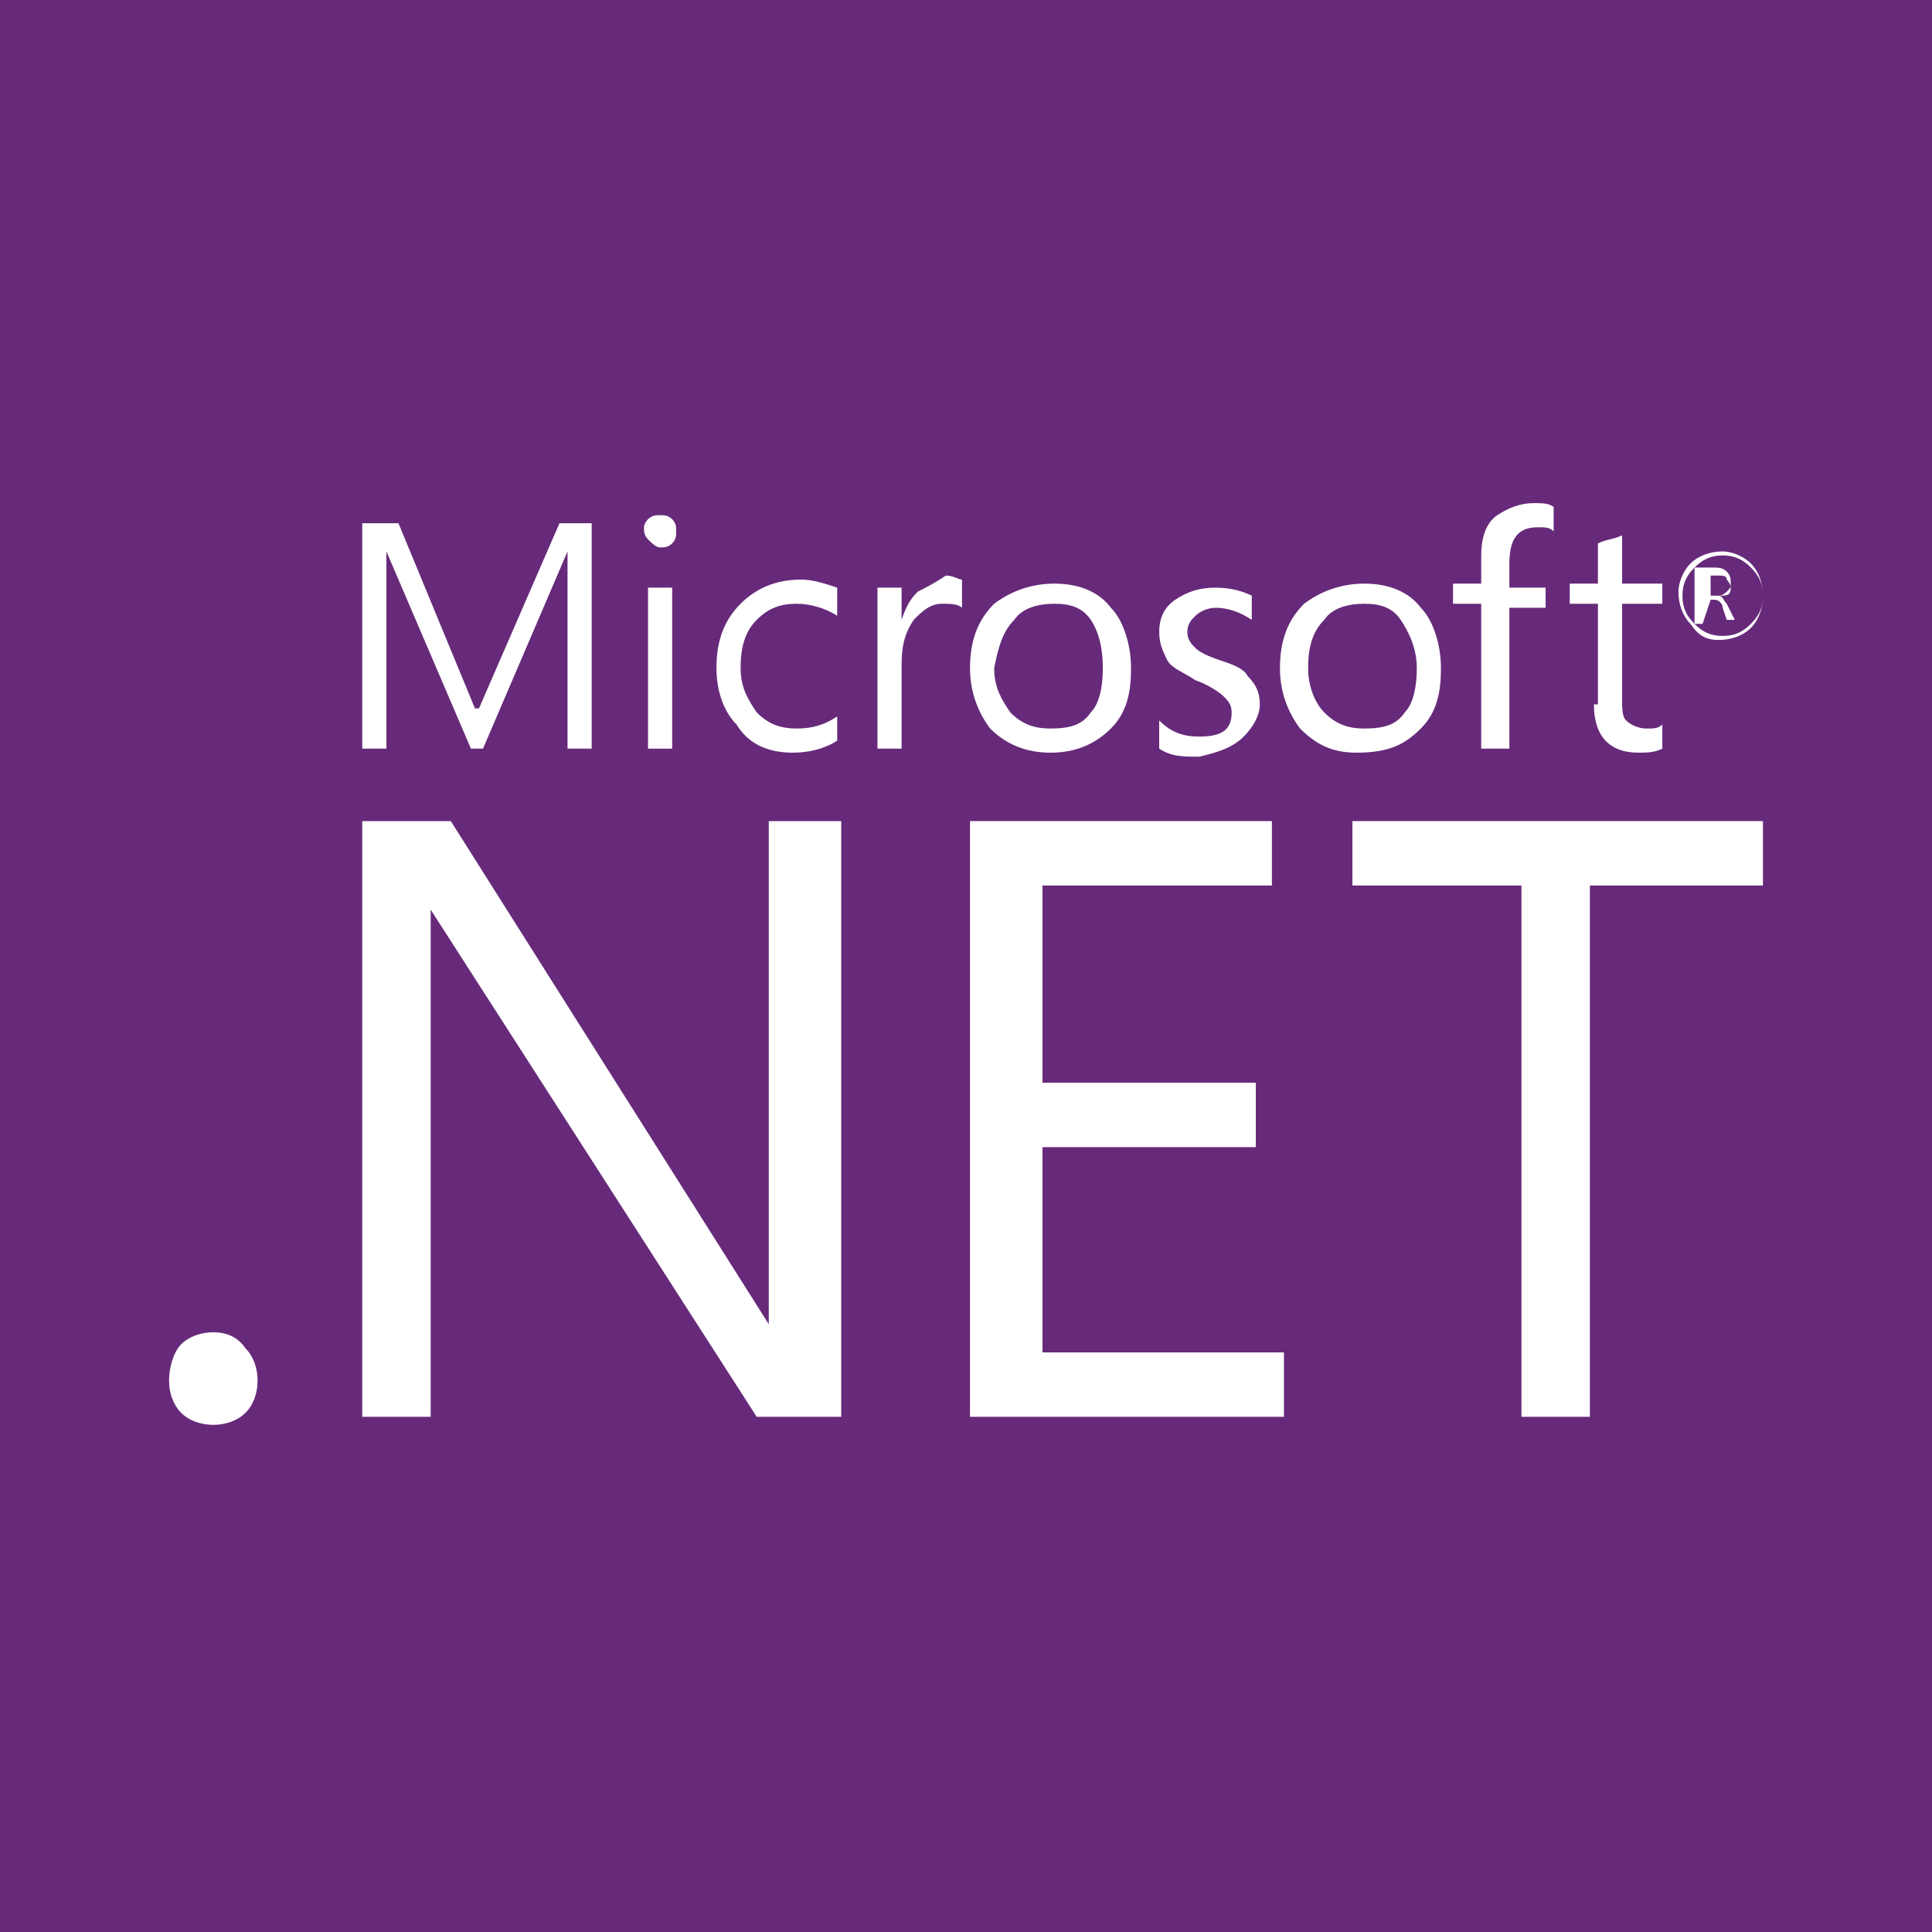
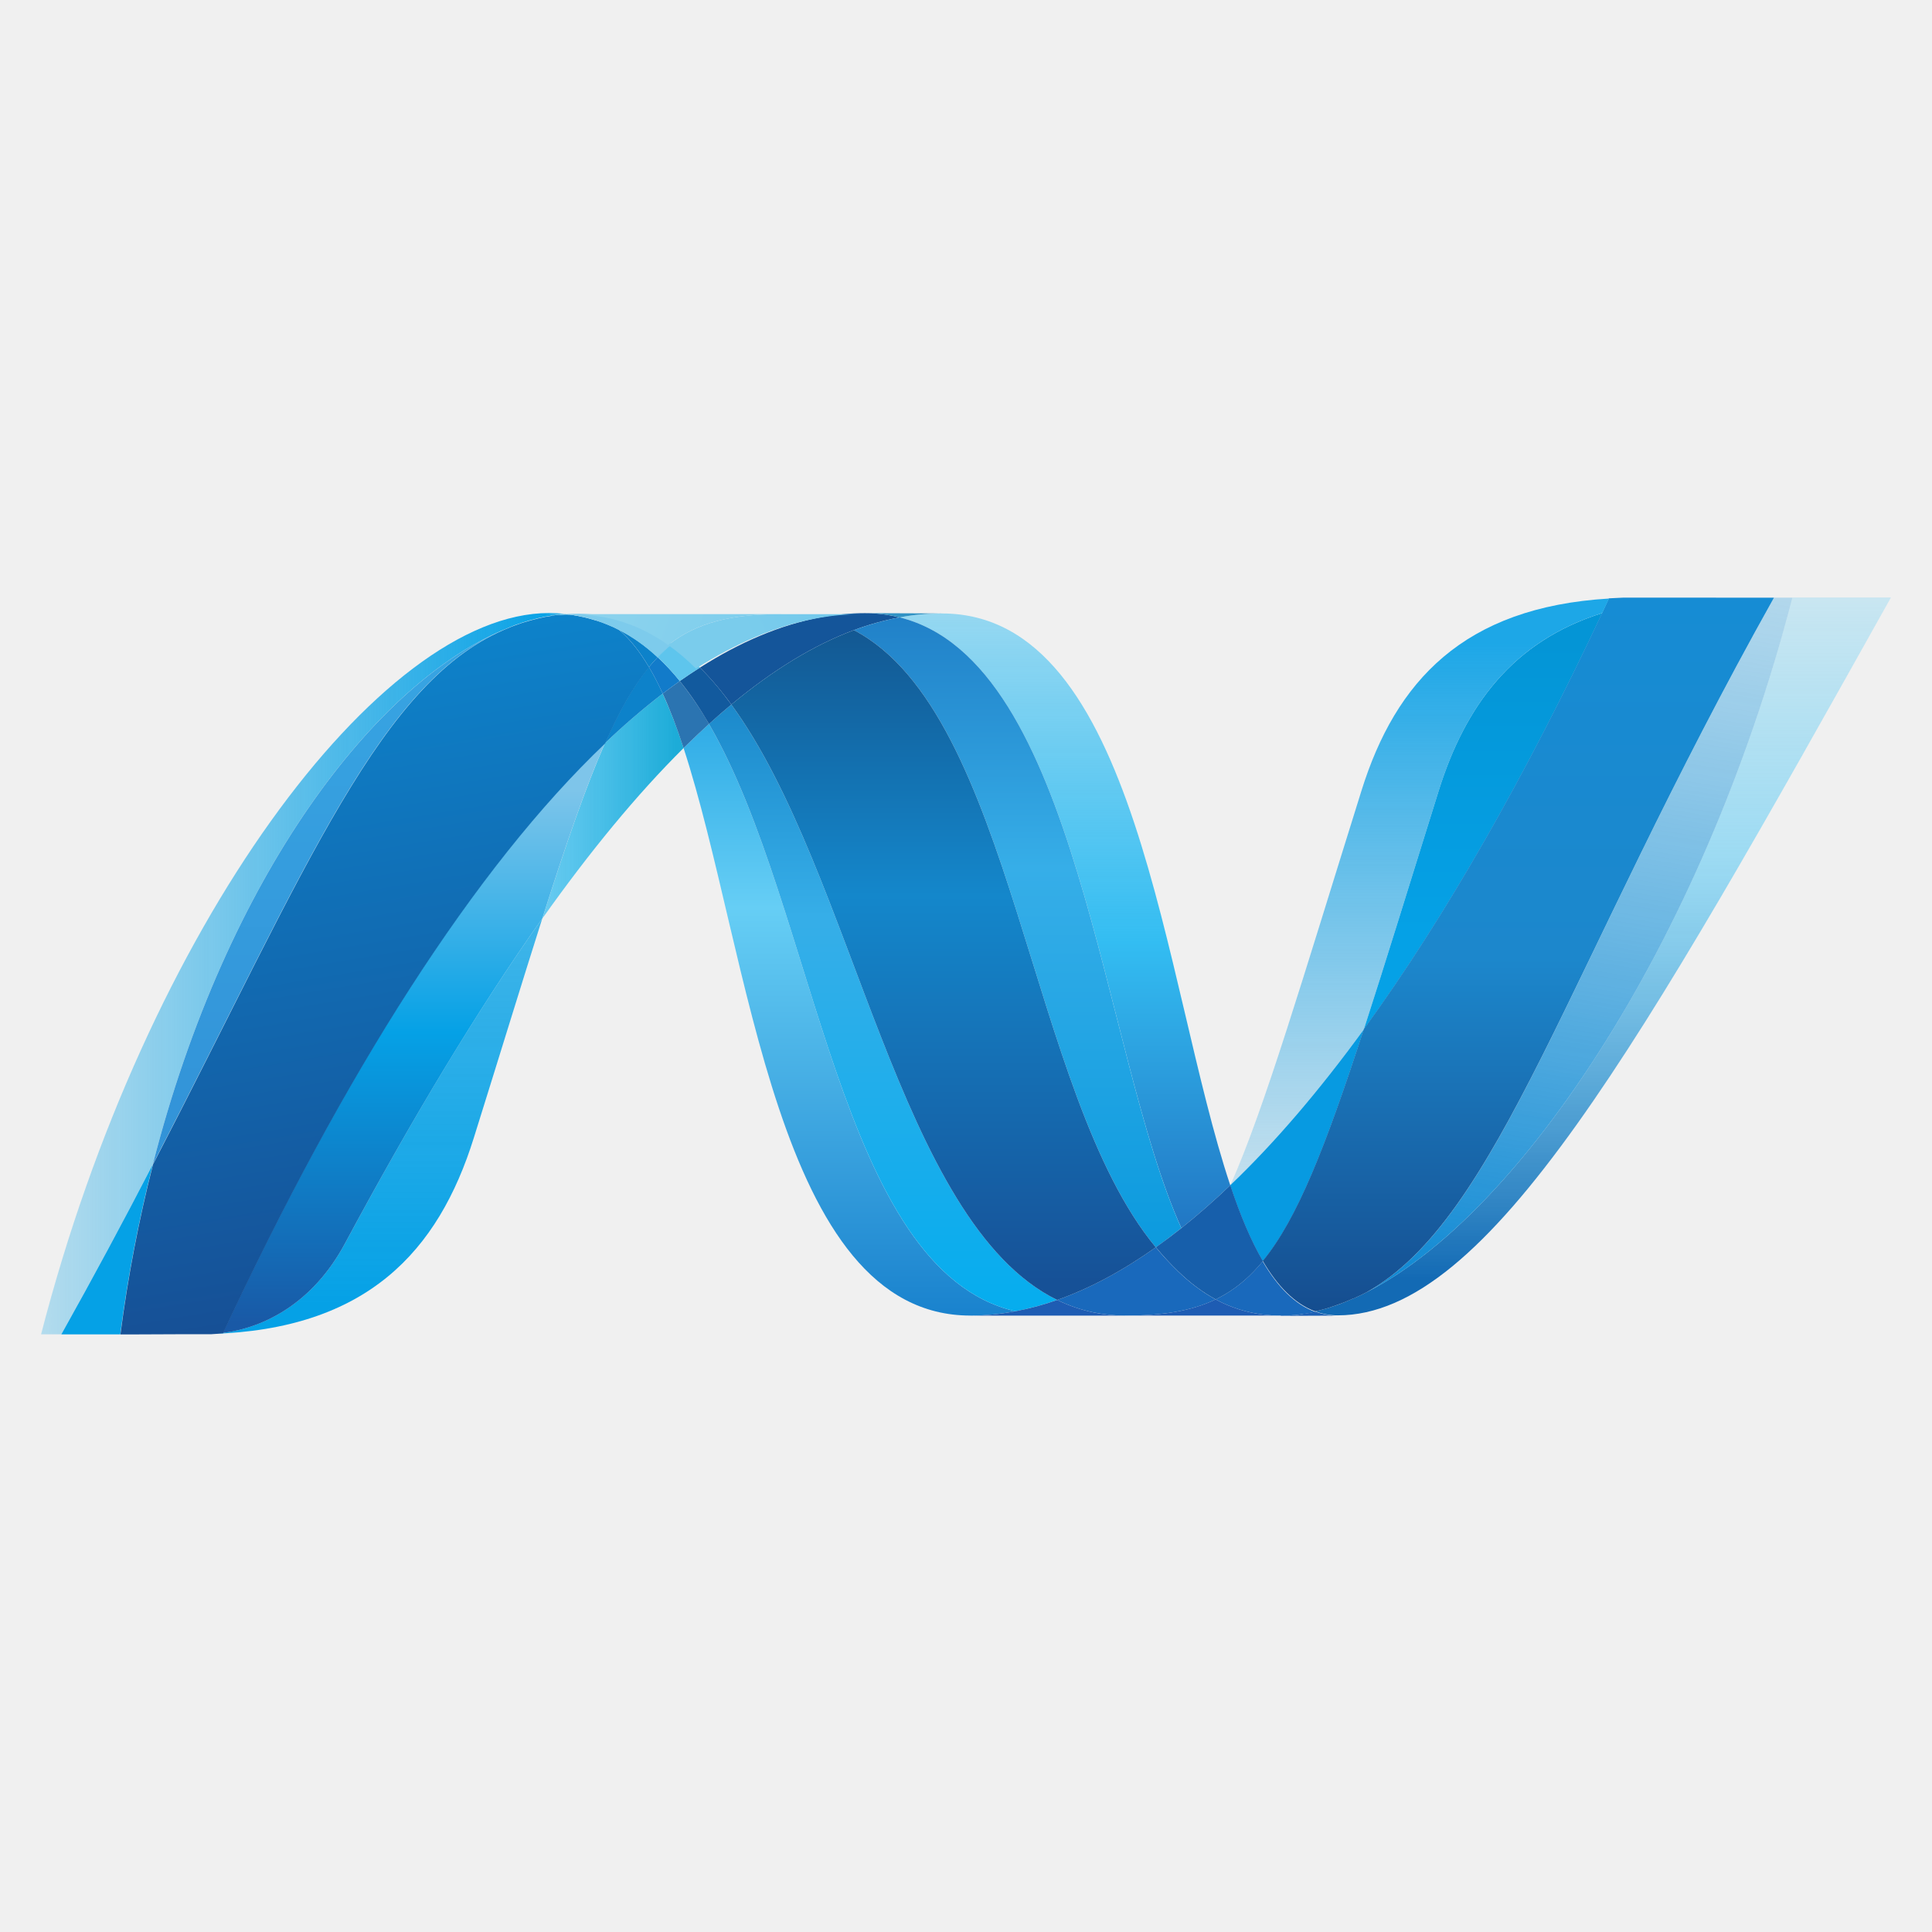
- <svg xmlns="http://www.w3.org/2000/svg" version="1.1" id="Layer_1" x="0px" y="0px" viewBox="0 0 48 48" style="enable-background:new 0 0 48 48;" xml:space="preserve">
-   <style type="text/css">
- 	.st0{fill:#672A7A;}
- 	.st1{fill:#FFFFFF;}
- </style>
-   <g id="XMLID_1_">
-     <rect id="XMLID_5_" class="st0" width="48" height="48" />
-     <g id="XMLID_3_">
-       <path id="XMLID_4_" class="st1" d="M30.9,18.3c0.2-0.2,0.4-0.5,0.4-0.8c0-0.3-0.1-0.5-0.3-0.7c-0.1-0.2-0.4-0.3-0.7-0.4    c-0.3-0.1-0.5-0.2-0.6-0.3c-0.1-0.1-0.2-0.2-0.2-0.4c0-0.2,0.1-0.3,0.2-0.4c0.1-0.1,0.3-0.2,0.5-0.2c0.3,0,0.6,0.1,0.9,0.3v-0.6    c-0.2-0.1-0.5-0.2-0.9-0.2c-0.4,0-0.7,0.1-1,0.3c-0.3,0.2-0.4,0.5-0.4,0.8c0,0.3,0.1,0.5,0.2,0.7c0.1,0.2,0.4,0.3,0.7,0.5    c0.3,0.1,0.6,0.3,0.7,0.4c0.1,0.1,0.2,0.2,0.2,0.4c0,0.4-0.2,0.6-0.8,0.6c-0.4,0-0.7-0.1-1-0.4v0.7c0.3,0.2,0.6,0.2,1,0.2    C30.2,18.7,30.6,18.6,30.9,18.3z" />
-       <path id="XMLID_29_" class="st1" d="M36.9,18.6h0.6v-3.5h0.9v-0.5h-0.9V14c0-0.6,0.2-0.9,0.7-0.9c0.2,0,0.3,0,0.4,0.1v-0.6    c-0.1-0.1-0.3-0.1-0.5-0.1c-0.3,0-0.6,0.1-0.9,0.3c-0.3,0.2-0.4,0.6-0.4,1v0.7h-0.7v0.5h0.7V18.6z" />
-       <path id="XMLID_30_" class="st1" d="M16.4,13.6c0.1,0,0.2,0,0.3-0.1c0.1-0.1,0.1-0.2,0.1-0.3c0-0.1,0-0.2-0.1-0.3    c-0.1-0.1-0.2-0.1-0.3-0.1c-0.1,0-0.2,0-0.3,0.1C16.1,12.9,16,13,16,13.1c0,0.1,0,0.2,0.1,0.3C16.2,13.5,16.3,13.6,16.4,13.6z" />
-       <path id="XMLID_31_" class="st1" d="M19.7,18.7c0.4,0,0.8-0.1,1.1-0.3v-0.6c-0.3,0.2-0.6,0.3-1,0.3c-0.4,0-0.7-0.1-1-0.4    c-0.2-0.3-0.4-0.6-0.4-1.1c0-0.5,0.1-0.9,0.4-1.2c0.3-0.3,0.6-0.4,1-0.4c0.3,0,0.7,0.1,1,0.3v-0.7c-0.3-0.1-0.6-0.2-0.9-0.2    c-0.6,0-1.1,0.2-1.5,0.6c-0.4,0.4-0.6,0.9-0.6,1.6c0,0.6,0.2,1.1,0.5,1.4C18.6,18.5,19.1,18.7,19.7,18.7z" />
-       <path id="XMLID_34_" class="st1" d="M42.5,14.9h0.1c0.1,0,0.2,0.1,0.2,0.2l0.1,0.3h0.2l-0.2-0.4c-0.1-0.1-0.1-0.2-0.2-0.2l0,0    c0.1,0,0.2-0.1,0.2-0.1c0.1-0.1,0.1-0.1,0.1-0.2c0-0.1,0-0.2-0.1-0.3c-0.1-0.1-0.2-0.1-0.4-0.1h-0.4v1.4h0.2L42.5,14.9L42.5,14.9z     M42.5,14.3h0.2c0.1,0,0.2,0,0.2,0.1c0,0,0.1,0.1,0.1,0.2c0,0.2-0.1,0.2-0.3,0.2h-0.2C42.5,14.8,42.5,14.3,42.5,14.3z" />
-       <path id="XMLID_35_" class="st1" d="M39.6,17.5c0,0.8,0.4,1.2,1.1,1.2c0.2,0,0.4,0,0.6-0.1V18c-0.1,0.1-0.2,0.1-0.4,0.1    c-0.2,0-0.4-0.1-0.5-0.2c-0.1-0.1-0.1-0.3-0.1-0.6v-2.3h1v-0.5h-1v-1.2c-0.2,0.1-0.4,0.1-0.6,0.2v1h-0.7v0.5h0.7V17.5z" />
-       <path id="XMLID_40_" class="st1" d="M42.7,15.9c0.3,0,0.6-0.1,0.8-0.3c0.2-0.2,0.3-0.5,0.3-0.8s-0.1-0.6-0.3-0.8    c-0.2-0.2-0.5-0.3-0.7-0.3c-0.3,0-0.6,0.1-0.8,0.3c-0.2,0.2-0.3,0.5-0.3,0.7c0,0.3,0.1,0.6,0.3,0.8C42.2,15.8,42.4,15.9,42.7,15.9    z M42.1,14.1c0.2-0.2,0.4-0.3,0.7-0.3c0.3,0,0.5,0.1,0.7,0.3c0.2,0.2,0.3,0.4,0.3,0.7s-0.1,0.5-0.3,0.7c-0.2,0.2-0.4,0.3-0.7,0.3    c-0.3,0-0.5-0.1-0.7-0.3c-0.2-0.2-0.3-0.4-0.3-0.7C41.8,14.5,41.9,14.3,42.1,14.1z" />
-       <rect id="XMLID_41_" x="16.1" y="14.6" class="st1" width="0.6" height="4" />
-       <path id="XMLID_44_" class="st1" d="M26.1,18.7c0.6,0,1.1-0.2,1.5-0.6c0.4-0.4,0.5-0.9,0.5-1.5c0-0.6-0.2-1.2-0.5-1.5    c-0.3-0.4-0.8-0.6-1.4-0.6s-1.1,0.2-1.5,0.5c-0.4,0.4-0.6,0.9-0.6,1.6c0,0.6,0.2,1.1,0.5,1.5C25,18.5,25.5,18.7,26.1,18.7z     M25.2,15.4c0.2-0.3,0.6-0.4,1-0.4c0.4,0,0.7,0.1,0.9,0.4c0.2,0.3,0.3,0.7,0.3,1.2c0,0.5-0.1,0.9-0.3,1.1c-0.2,0.3-0.5,0.4-1,0.4    c-0.4,0-0.7-0.1-1-0.4c-0.2-0.3-0.4-0.6-0.4-1.1C24.8,16.1,24.9,15.7,25.2,15.4z" />
-       <path id="XMLID_47_" class="st1" d="M35.3,18.1c0.4-0.4,0.5-0.9,0.5-1.5s-0.2-1.2-0.5-1.5c-0.3-0.4-0.8-0.6-1.4-0.6    c-0.6,0-1.1,0.2-1.5,0.5c-0.4,0.4-0.6,0.9-0.6,1.6c0,0.6,0.2,1.1,0.5,1.5c0.4,0.4,0.8,0.6,1.4,0.6C34.5,18.7,34.9,18.5,35.3,18.1z     M32.5,16.6c0-0.5,0.1-0.9,0.4-1.2c0.2-0.3,0.6-0.4,1-0.4c0.4,0,0.7,0.1,0.9,0.4c0.2,0.3,0.4,0.7,0.4,1.2c0,0.5-0.1,0.9-0.3,1.1    c-0.2,0.3-0.5,0.4-1,0.4c-0.4,0-0.7-0.1-1-0.4C32.7,17.5,32.5,17.1,32.5,16.6z" />
-       <polygon id="XMLID_48_" class="st1" points="25.9,28.5 31.2,28.5 31.2,26.9 25.9,26.9 25.9,22 31.6,22 31.6,20.4 24.1,20.4     24.1,35.2 31.9,35.2 31.9,33.6 25.9,33.6   " />
-       <polygon id="XMLID_49_" class="st1" points="33.6,22 37.8,22 37.8,35.2 39.5,35.2 39.5,22 43.8,22 43.8,20.4 33.6,20.4   " />
-       <path id="XMLID_50_" class="st1" d="M5.3,33.1c-0.3,0-0.6,0.1-0.8,0.3S4.2,34,4.2,34.3c0,0.3,0.1,0.6,0.3,0.8    c0.2,0.2,0.5,0.3,0.8,0.3c0.3,0,0.6-0.1,0.8-0.3c0.2-0.2,0.3-0.5,0.3-0.8c0-0.3-0.1-0.6-0.3-0.8C5.9,33.2,5.6,33.1,5.3,33.1z" />
-       <path id="XMLID_51_" class="st1" d="M22.8,14.7c-0.2,0.2-0.3,0.4-0.4,0.7h0v-0.8h-0.6v4h0.6v-2.1c0-0.5,0.1-0.8,0.3-1.1    c0.2-0.2,0.4-0.4,0.7-0.4c0.2,0,0.4,0,0.5,0.1v-0.7c-0.1,0-0.2-0.1-0.4-0.1C23.2,14.5,23,14.6,22.8,14.7z" />
-       <polygon id="XMLID_52_" class="st1" points="9.6,13.7 9.6,13.7 11.7,18.6 12,18.6 14.1,13.7 14.1,13.7 14.1,18.6 14.7,18.6     14.7,13 13.9,13 11.9,17.6 11.8,17.6 9.9,13 9,13 9,18.6 9.6,18.6   " />
-       <polygon id="XMLID_53_" class="st1" points="19.1,32.9 11.2,20.4 9,20.4 9,35.2 10.7,35.2 10.7,22.6 18.8,35.2 20.9,35.2     20.9,20.4 19.1,20.4   " />
-     </g>
+ <svg xmlns="http://www.w3.org/2000/svg" width="1em" height="1em" viewBox="0 0 128 128">
+   <linearGradient id="deviconDotNet0" x1="61.631" x2="62.022" y1="563.347" y2="563.347" gradientTransform="matrix(0 149.735 149.735 0 -84296.266 -9188.014)" gradientUnits="userSpaceOnUse">
+     <stop offset="0" stop-color="#0994dc" />
+     <stop offset=".35" stop-color="#66cef5" />
+     <stop offset=".35" stop-color="#66cef5" />
+     <stop offset=".846" stop-color="#127bca" />
+     <stop offset=".846" stop-color="#127bca" />
+     <stop offset="1" stop-color="#127bca" />
+   </linearGradient>
+   <path fill="url(#deviconDotNet0)" d="M45.288 49.559c4.417 13.507 6.09 37.601 19.006 37.601c.982 0 1.977-.096 2.974-.286c-11.74-2.737-13.132-26.569-20.297-38.912a62 62 0 0 0-1.683 1.597" />
+   <linearGradient id="deviconDotNet1" x1="61.705" x2="62.095" y1="563.34" y2="563.34" gradientTransform="matrix(0 153.551 153.551 0 -86442.719 -9435.969)" gradientUnits="userSpaceOnUse">
+     <stop offset="0" stop-color="#0e76bc" />
+     <stop offset=".36" stop-color="#36aee8" />
+     <stop offset=".36" stop-color="#36aee8" />
+     <stop offset=".846" stop-color="#00adef" />
+     <stop offset=".846" stop-color="#00adef" />
+     <stop offset="1" stop-color="#00adef" />
+   </linearGradient>
+   <path fill="url(#deviconDotNet1)" d="M46.971 47.962c7.165 12.342 8.557 36.174 20.297 38.912a18.6 18.6 0 0 0 2.773-.749C59.502 80.961 56.59 57.819 48.453 46.678q-.739.616-1.482 1.284" />
+   <path fill="#14559a" d="M57.294 40.623c-.98 0-1.977.096-2.977.286c-2.612.493-5.268 1.618-7.944 3.321c.73.722 1.427 1.547 2.081 2.448c2.723-2.259 5.427-3.928 8.12-4.932a18 18 0 0 1 3.029-.842a9.4 9.4 0 0 0-2.309-.281" />
+   <linearGradient id="deviconDotNet2" x1="67.486" x2="67.876" y1="564.985" y2="564.985" gradientTransform="matrix(0 -122.178 -122.178 0 69099.289 8331.043)" gradientUnits="userSpaceOnUse">
+     <stop offset="0" stop-color="#1c63b7" />
+     <stop offset=".5" stop-color="#33bdf2" />
+     <stop offset="1" stop-color="#33bdf2" stop-opacity="0.42" />
+   </linearGradient>
+   <path fill="url(#deviconDotNet2)" d="M78.268 81.366a47 47 0 0 0 3.24-2.84c-4.488-13.443-6.095-37.883-19.101-37.883c-.93 0-1.868.087-2.804.26C71.45 43.85 72.968 69.625 78.268 81.366" />
+   <path fill="#3092c4" d="M59.604 40.904a9.4 9.4 0 0 0-2.311-.282l5.114.019c-.929 0-1.867.086-2.803.263" />
+   <path fill="#1969bc" d="M78.04 84.221a19 19 0 0 1-1.466-1.584c-2.188 1.549-4.368 2.724-6.533 3.489c.771.376 1.578.656 2.436.829c.664.136 1.353.206 2.075.206c2.431 0 4.353-.288 5.987-1.072c-.9-.488-1.726-1.118-2.499-1.868" />
+   <linearGradient id="deviconDotNet3" x1="61.852" x2="62.243" y1="563.281" y2="563.281" gradientTransform="matrix(0 159.425 159.425 0 -89733.742 -9828.116)" gradientUnits="userSpaceOnUse">
+     <stop offset="0" stop-color="#166ab8" />
+     <stop offset=".4" stop-color="#36aee8" />
+     <stop offset=".4" stop-color="#36aee8" />
+     <stop offset=".846" stop-color="#0798dd" />
+     <stop offset=".846" stop-color="#0798dd" />
+     <stop offset="1" stop-color="#0798dd" />
+   </linearGradient>
+   <path fill="url(#deviconDotNet3)" d="M56.573 41.748c10.611 5.55 11.534 30.684 20.001 40.889q.85-.6 1.691-1.271c-5.3-11.741-6.815-37.519-18.66-40.463q-1.515.282-3.032.845" />
+   <linearGradient id="deviconDotNet4" x1="61.975" x2="62.366" y1="563.367" y2="563.367" gradientTransform="matrix(0 169.528 169.528 0 -95443.742 -10473.372)" gradientUnits="userSpaceOnUse">
+     <stop offset="0" stop-color="#124379" />
+     <stop offset=".39" stop-color="#1487cb" />
+     <stop offset=".39" stop-color="#1487cb" />
+     <stop offset=".78" stop-color="#165197" />
+     <stop offset=".78" stop-color="#165197" />
+     <stop offset="1" stop-color="#165197" />
+   </linearGradient>
+   <path fill="url(#deviconDotNet4)" d="M48.453 46.678c8.137 11.141 11.049 34.284 21.588 39.448c2.166-.765 4.346-1.939 6.533-3.489c-8.467-10.205-9.39-35.338-20.001-40.889c-2.693 1.002-5.397 2.671-8.12 4.93" />
+   <linearGradient id="deviconDotNet5" x1="1006.454" x2="1008.771" y1="-1412.08" y2="-1412.08" gradientTransform="matrix(4.038 0 0 -4.038 -4028.633 -5649.283)" gradientUnits="userSpaceOnUse">
+     <stop offset="0" stop-color="#33bdf2" stop-opacity="0.698" />
+     <stop offset="1" stop-color="#1dacd8" />
+   </linearGradient>
+   <path fill="url(#deviconDotNet5)" d="M40.083 49.234c-1.275 2.883-2.578 6.674-4.152 11.621c3.131-4.413 6.253-8.214 9.357-11.295a34 34 0 0 0-1.382-3.606a46 46 0 0 0-3.823 3.28" />
+   <path fill="#2b74b1" d="M45.037 45.121c-.374.268-.751.542-1.13.832c.495 1.08.953 2.292 1.38 3.607a67 67 0 0 1 1.684-1.597a22.4 22.4 0 0 0-1.934-2.842" />
+   <path fill="#125a9e" d="M46.373 44.229q-.666.424-1.337.891c.695.855 1.333 1.81 1.936 2.844q.742-.673 1.482-1.287c-.654-.9-1.35-1.726-2.081-2.448" />
+   <linearGradient id="deviconDotNet6" x1="67.564" x2="67.954" y1="565.48" y2="565.48" gradientTransform="scale(119.018 -119.018)rotate(90 317.323 249.05)" gradientUnits="userSpaceOnUse">
+     <stop offset="0" stop-color="#136ab4" />
+     <stop offset=".6" stop-color="#59caf5" stop-opacity="0.549" />
+     <stop offset="1" stop-color="#59caf5" stop-opacity="0.235" />
+   </linearGradient>
+   <path fill="url(#deviconDotNet6)" d="M118.751 39.594c-6.001 23.144-18.536 41.734-29.044 46.42h-.021l-.567.243l-.069.027l-.161.062l-.072.03l-.263.093l-.108.038l-.131.043l-.126.044l-.112.038l-.224.068l-.096.025l-.151.041l-.103.028l-.165.043l-.201.044c.475.175.97.264 1.503.264c9.965 0 20.013-17.858 36.638-47.556h-6.528z" />
+   <linearGradient id="deviconDotNet7" x1="998.231" x2="1006.826" y1="-1414.829" y2="-1414.829" gradientTransform="matrix(4.038 0 0 -4.038 -4028.633 -5649.283)" gradientUnits="userSpaceOnUse">
+     <stop offset="0" stop-color="#05a1e6" stop-opacity="0.247" />
+     <stop offset="1" stop-color="#05a1e6" />
+   </linearGradient>
+   <path fill="url(#deviconDotNet7)" d="m33.766 41.563l.019-.016l.023-.015h.013l.161-.062l.032-.016l.042-.017l.173-.062h.009l.383-.134l.057-.015l.164-.049l.075-.024l.165-.049l.063-.017l.548-.142l.075-.017l.16-.031l.078-.024l.161-.03h.038l.333-.062h.066l.154-.027l.087-.015l.147-.022l.081-.016l.358-.032a12 12 0 0 0-1.061-.054c-11.223 0-26.685 20.822-33.649 47.788h1.343a390 390 0 0 0 6.062-11.266c4.879-19.1 14.814-32.126 23.64-35.577" />
+   <path fill="#0d82ca" d="M40.083 49.234a47 47 0 0 1 3.823-3.281a18 18 0 0 0-.911-1.761c-1.026 1.246-1.964 2.89-2.912 5.042" />
+   <path fill="#0d82ca" d="M41.005 41.72c.733.614 1.39 1.46 1.99 2.473q.282-.347.58-.649a11.3 11.3 0 0 0-2.712-1.897l.12.057z" />
+   <linearGradient id="deviconDotNet8" x1="67.491" x2="67.881" y1="564.359" y2="564.359" gradientTransform="matrix(0 -121.865 -121.865 0 68797.742 8310.488)" gradientUnits="userSpaceOnUse">
+     <stop offset="0" stop-color="#318ed5" />
+     <stop offset="1" stop-color="#38a7e4" />
+   </linearGradient>
+   <path fill="url(#deviconDotNet8)" d="M10.127 77.138c10.233-19.719 15.081-32.199 23.64-35.577c-8.825 3.454-18.762 16.479-23.64 35.577" />
+   <path fill="#127bca" d="M43.574 43.544c-.199.204-.389.417-.58.649c.322.538.621 1.124.913 1.76c.378-.29.756-.563 1.129-.832a15 15 0 0 0-1.462-1.577" />
+   <linearGradient id="deviconDotNet9" x1="67.593" x2="67.984" y1="564.41" y2="564.41" gradientTransform="scale(118.46 -118.46)rotate(90 316.469 248.15)" gradientUnits="userSpaceOnUse">
+     <stop offset="0" stop-color="#05a1e6" />
+     <stop offset="1" stop-color="#05a1e6" stop-opacity="0.549" />
+   </linearGradient>
+   <path fill="url(#deviconDotNet9)" d="m14.773 88.315l-.186.022h-.035l-.158.016h-.026l-.376.025h-.039c10.356-.29 15.091-5.475 17.44-12.997c1.785-5.701 3.252-10.505 4.537-14.535c-4.338 6.106-8.696 13.384-13.077 21.539c-2.112 3.93-5.325 5.572-8.08 5.922" />
+   <linearGradient id="deviconDotNeta" x1="68.291" x2="68.682" y1="564.525" y2="564.525" gradientTransform="matrix(0 -100.1 -100.1 0 56536.551 6924.301)" gradientUnits="userSpaceOnUse">
+     <stop offset="0" stop-color="#1959a6" />
+     <stop offset=".5" stop-color="#05a1e6" />
+     <stop offset=".5" stop-color="#05a1e6" />
+     <stop offset=".918" stop-color="#7ec5ea" />
+     <stop offset="1" stop-color="#7ec5ea" />
+   </linearGradient>
+   <path fill="url(#deviconDotNeta)" d="M14.773 88.311c2.755-.351 5.968-1.991 8.08-5.923c4.381-8.151 8.741-15.431 13.075-21.538c1.577-4.949 2.878-8.737 4.154-11.621c-8.639 8.223-17.311 21.896-25.31 39.077" />
+   <path fill="#05a1e6" d="M10.127 77.139a388 388 0 0 1-6.063 11.266h3.904a96 96 0 0 1 2.158-11.264" />
+   <linearGradient id="deviconDotNetb" x1="67.892" x2="68.282" y1="563.82" y2="563.82" gradientTransform="scale(-110.211 110.211)rotate(-80 -301.688 322.91)" gradientUnits="userSpaceOnUse">
+     <stop offset="0" stop-color="#165096" />
+     <stop offset="1" stop-color="#0d82ca" />
+   </linearGradient>
+   <path fill="url(#deviconDotNetb)" d="m37.073 40.709l-.083.016l-.146.021l-.086.015l-.154.027l-.066.016l-.333.058h-.038l-.162.032l-.081.022l-.157.031l-.074.018l-.549.142l-.063.018l-.166.049l-.075.021l-.163.049l-.06.016l-.381.134l-.173.06l-.072.03l-.161.06l-.054.026c-8.558 3.377-13.406 15.857-23.639 35.576A95 95 0 0 0 7.979 88.41h.547l3.755-.016h1.723l.375-.025h.024l.158-.016h.037l.186-.022c8-17.182 16.672-30.854 25.31-39.077c.95-2.152 1.887-3.796 2.911-5.04c-.6-1.013-1.256-1.861-1.988-2.476l-.021-.016l-.122-.059l-.121-.061l-.117-.057l-.139-.058l-.108-.047l-.227-.095l-.097-.036l-.169-.068l-.091-.03l-.235-.081h-.019l-.272-.077l-.061-.019l-.229-.064l-.053-.015a8 8 0 0 0-.569-.125l-.059-.016l-.247-.04l-.049-.015l-.292-.039h-.051l-.226-.025l-.358.033" />
+   <linearGradient id="deviconDotNetc" x1="70.847" x2="71.237" y1="566.882" y2="566.882" gradientTransform="matrix(0 -56.721 -56.721 0 32252.127 4080.282)" gradientUnits="userSpaceOnUse">
+     <stop offset="0" stop-color="#05a1e6" />
+     <stop offset=".874" stop-color="#0495d6" />
+     <stop offset="1" stop-color="#0495d6" />
+   </linearGradient>
+   <path fill="url(#deviconDotNetc)" d="M95.311 52.407c-1.97 6.307-3.563 11.51-4.952 15.791c5.403-7.435 10.725-16.787 15.792-27.579c-5.913 1.857-9.065 6.107-10.84 11.788" />
+   <linearGradient id="deviconDotNetd" x1="61.634" x2="62.024" y1="562.213" y2="562.213" gradientTransform="scale(-132.813 132.813)rotate(80 365.248 244.034)" gradientUnits="userSpaceOnUse">
+     <stop offset="0" stop-color="#38a7e4" stop-opacity="0.329" />
+     <stop offset=".962" stop-color="#0e88d3" />
+     <stop offset=".962" stop-color="#0e88d3" />
+     <stop offset="1" stop-color="#0e88d3" />
+   </linearGradient>
+   <path fill="url(#deviconDotNetd)" d="M90.53 85.621c-.275.14-.552.273-.823.394c10.508-4.687 23.044-23.277 29.044-46.421h-1.216c-13.788 24.631-18.222 41.12-27.005 46.027" />
+   <path fill="#079ae1" d="M83.668 83.552c2.287-2.791 4.148-7.535 6.691-15.354c-2.933 4.029-5.885 7.492-8.84 10.316l-.015.025c.645 1.931 1.352 3.636 2.158 5.012" />
+   <path fill="#1969bc" d="M83.668 83.552c-.778.95-1.603 1.673-2.519 2.209q-.3.176-.61.327a8.8 8.8 0 0 0 3.206 1.011l.524.046h.031l.252.016h.855l.097-.016l.189-.016h.092l.205-.022h.017l.063-.015l.219-.034h.064l.246-.041h.04l.491-.104c-1.357-.496-2.492-1.667-3.469-3.334" />
+   <path fill="#1e5cb3" d="M64.295 87.161c.982 0 1.976-.096 2.973-.288a18 18 0 0 0 2.773-.747c.771.376 1.579.656 2.435.831q.994.204 2.077.205H64.295zm10.258 0c2.429 0 4.353-.288 5.986-1.073a8.8 8.8 0 0 0 3.206 1.012l.524.045h.031l.252.016h.302z" />
+   <path fill="#1d60b5" d="M84.854 87.161h.561l.097-.016l.191-.016h.092l.204-.022h.017l.062-.016l.219-.033l.067-.015l.247-.04h.039l.491-.104c.475.175.97.264 1.503.264l-3.788.016z" />
+   <path fill="#175fab" d="M81.511 78.54v-.016a47 47 0 0 1-3.24 2.84a37 37 0 0 1-1.693 1.271c.476.568.959 1.1 1.468 1.585c.772.749 1.597 1.38 2.498 1.867q.309-.152.609-.327c.918-.536 1.741-1.26 2.52-2.209c-.806-1.376-1.513-3.082-2.157-5.012" />
+   <linearGradient id="deviconDotNete" x1="61.149" x2="61.539" y1="562.654" y2="562.654" gradientTransform="matrix(0 123.742 123.742 0 -69523.625 -7527.189)" gradientUnits="userSpaceOnUse">
+     <stop offset="0" stop-color="#168cd4" />
+     <stop offset=".5" stop-color="#1c87cc" />
+     <stop offset="1" stop-color="#154b8d" />
+   </linearGradient>
+   <path fill="url(#deviconDotNete)" d="M113.685 39.594h-6.121l-.97.047l-.451.966c-5.068 10.793-10.388 20.145-15.791 27.58c-2.54 7.818-4.404 12.563-6.69 15.353c.977 1.668 2.114 2.84 3.466 3.337l.106-.023h.022l.075-.016l.17-.042l.101-.029l.151-.039l.094-.027l.226-.068l.112-.038l.126-.046l.13-.041l.106-.04l.264-.093l.073-.027l.162-.063l.068-.025l.568-.243h.02c.271-.119.547-.254.821-.394c8.785-4.908 13.22-21.396 27.008-46.026h-3.851z" />
+   <path fill="#7dcbec" d="m37.433 40.677l.063.016l.16.017h.054l.292.038l.049.016l.246.041l.062.015l.567.126l.052.016l.228.064l.063.019l.271.077l.021.016l.237.081l.09.029l.17.069l.096.034l.226.094l.11.047l.136.059l.12.057l.119.062c.979.48 1.879 1.121 2.713 1.898q.461-.483.962-.874c-1.823-1.293-3.89-2.03-6.271-2.03c-.276 0-.552.016-.832.037" />
+   <path fill="#5ec5ed" d="M43.574 43.544c.511.475 1 1.005 1.462 1.577c.448-.311.892-.611 1.337-.891a14 14 0 0 0-1.839-1.56q-.499.39-.96.874" />
+   <g transform="matrix(5.048 0 0 -5.048 -9064.26 2270.61)">
+     <linearGradient id="deviconDotNetf" x1="1806.96" x2="1807.35" y1="336.158" y2="336.158" gradientTransform="scale(30.857 -30.857)rotate(22.527 1812.675 -4228.953)" gradientUnits="userSpaceOnUse">
+       <stop offset="0" stop-color="#97d6ee" />
+       <stop offset=".703" stop-color="#55c1ea" />
+       <stop offset="1" stop-color="#55c1ea" />
+     </linearGradient>
+     <path fill="url(#deviconDotNetf)" d="m1802.977 441.733l.165.007c.472 0 .881-.146 1.242-.402c.381.301.842.406 1.482.406h-3.099z" />
  </g>
+   <g transform="matrix(5.048 0 0 -5.048 -9064.26 2270.61)">
+     <linearGradient id="deviconDotNetg" x1="1808.848" x2="1809.238" y1="335.171" y2="335.171" gradientTransform="scale(24.717 -24.717)rotate(-24.385 124.122 4175.416)" gradientUnits="userSpaceOnUse">
+       <stop offset="0" stop-color="#7accec" />
+       <stop offset="1" stop-color="#3fb7ed" />
+     </linearGradient>
+     <path fill="url(#deviconDotNetg)" d="M1805.866 441.744c-.64 0-1.1-.105-1.482-.406q.19-.134.364-.309c.531.337 1.056.561 1.574.658q.297.056.589.056h-1.045z" />
+   </g>
+   <linearGradient id="deviconDotNeth" x1="61.049" x2="61.439" y1="562.706" y2="562.706" gradientTransform="matrix(0 121.032 121.032 0 -68011.711 -7346.748)" gradientUnits="userSpaceOnUse">
+     <stop offset="0" stop-color="#1da7e7" />
+     <stop offset="1" stop-color="#37abe7" stop-opacity="0" />
+   </linearGradient>
+   <path fill="url(#deviconDotNeth)" d="M90.359 68.202c1.391-4.284 2.98-9.485 4.954-15.794c1.777-5.684 4.925-9.934 10.835-11.788l.456-.966c-9.636.577-14.14 5.479-16.405 12.738c-3.964 12.673-6.365 20.888-8.677 26.123c2.952-2.823 5.904-6.288 8.837-10.313" />
</svg>
